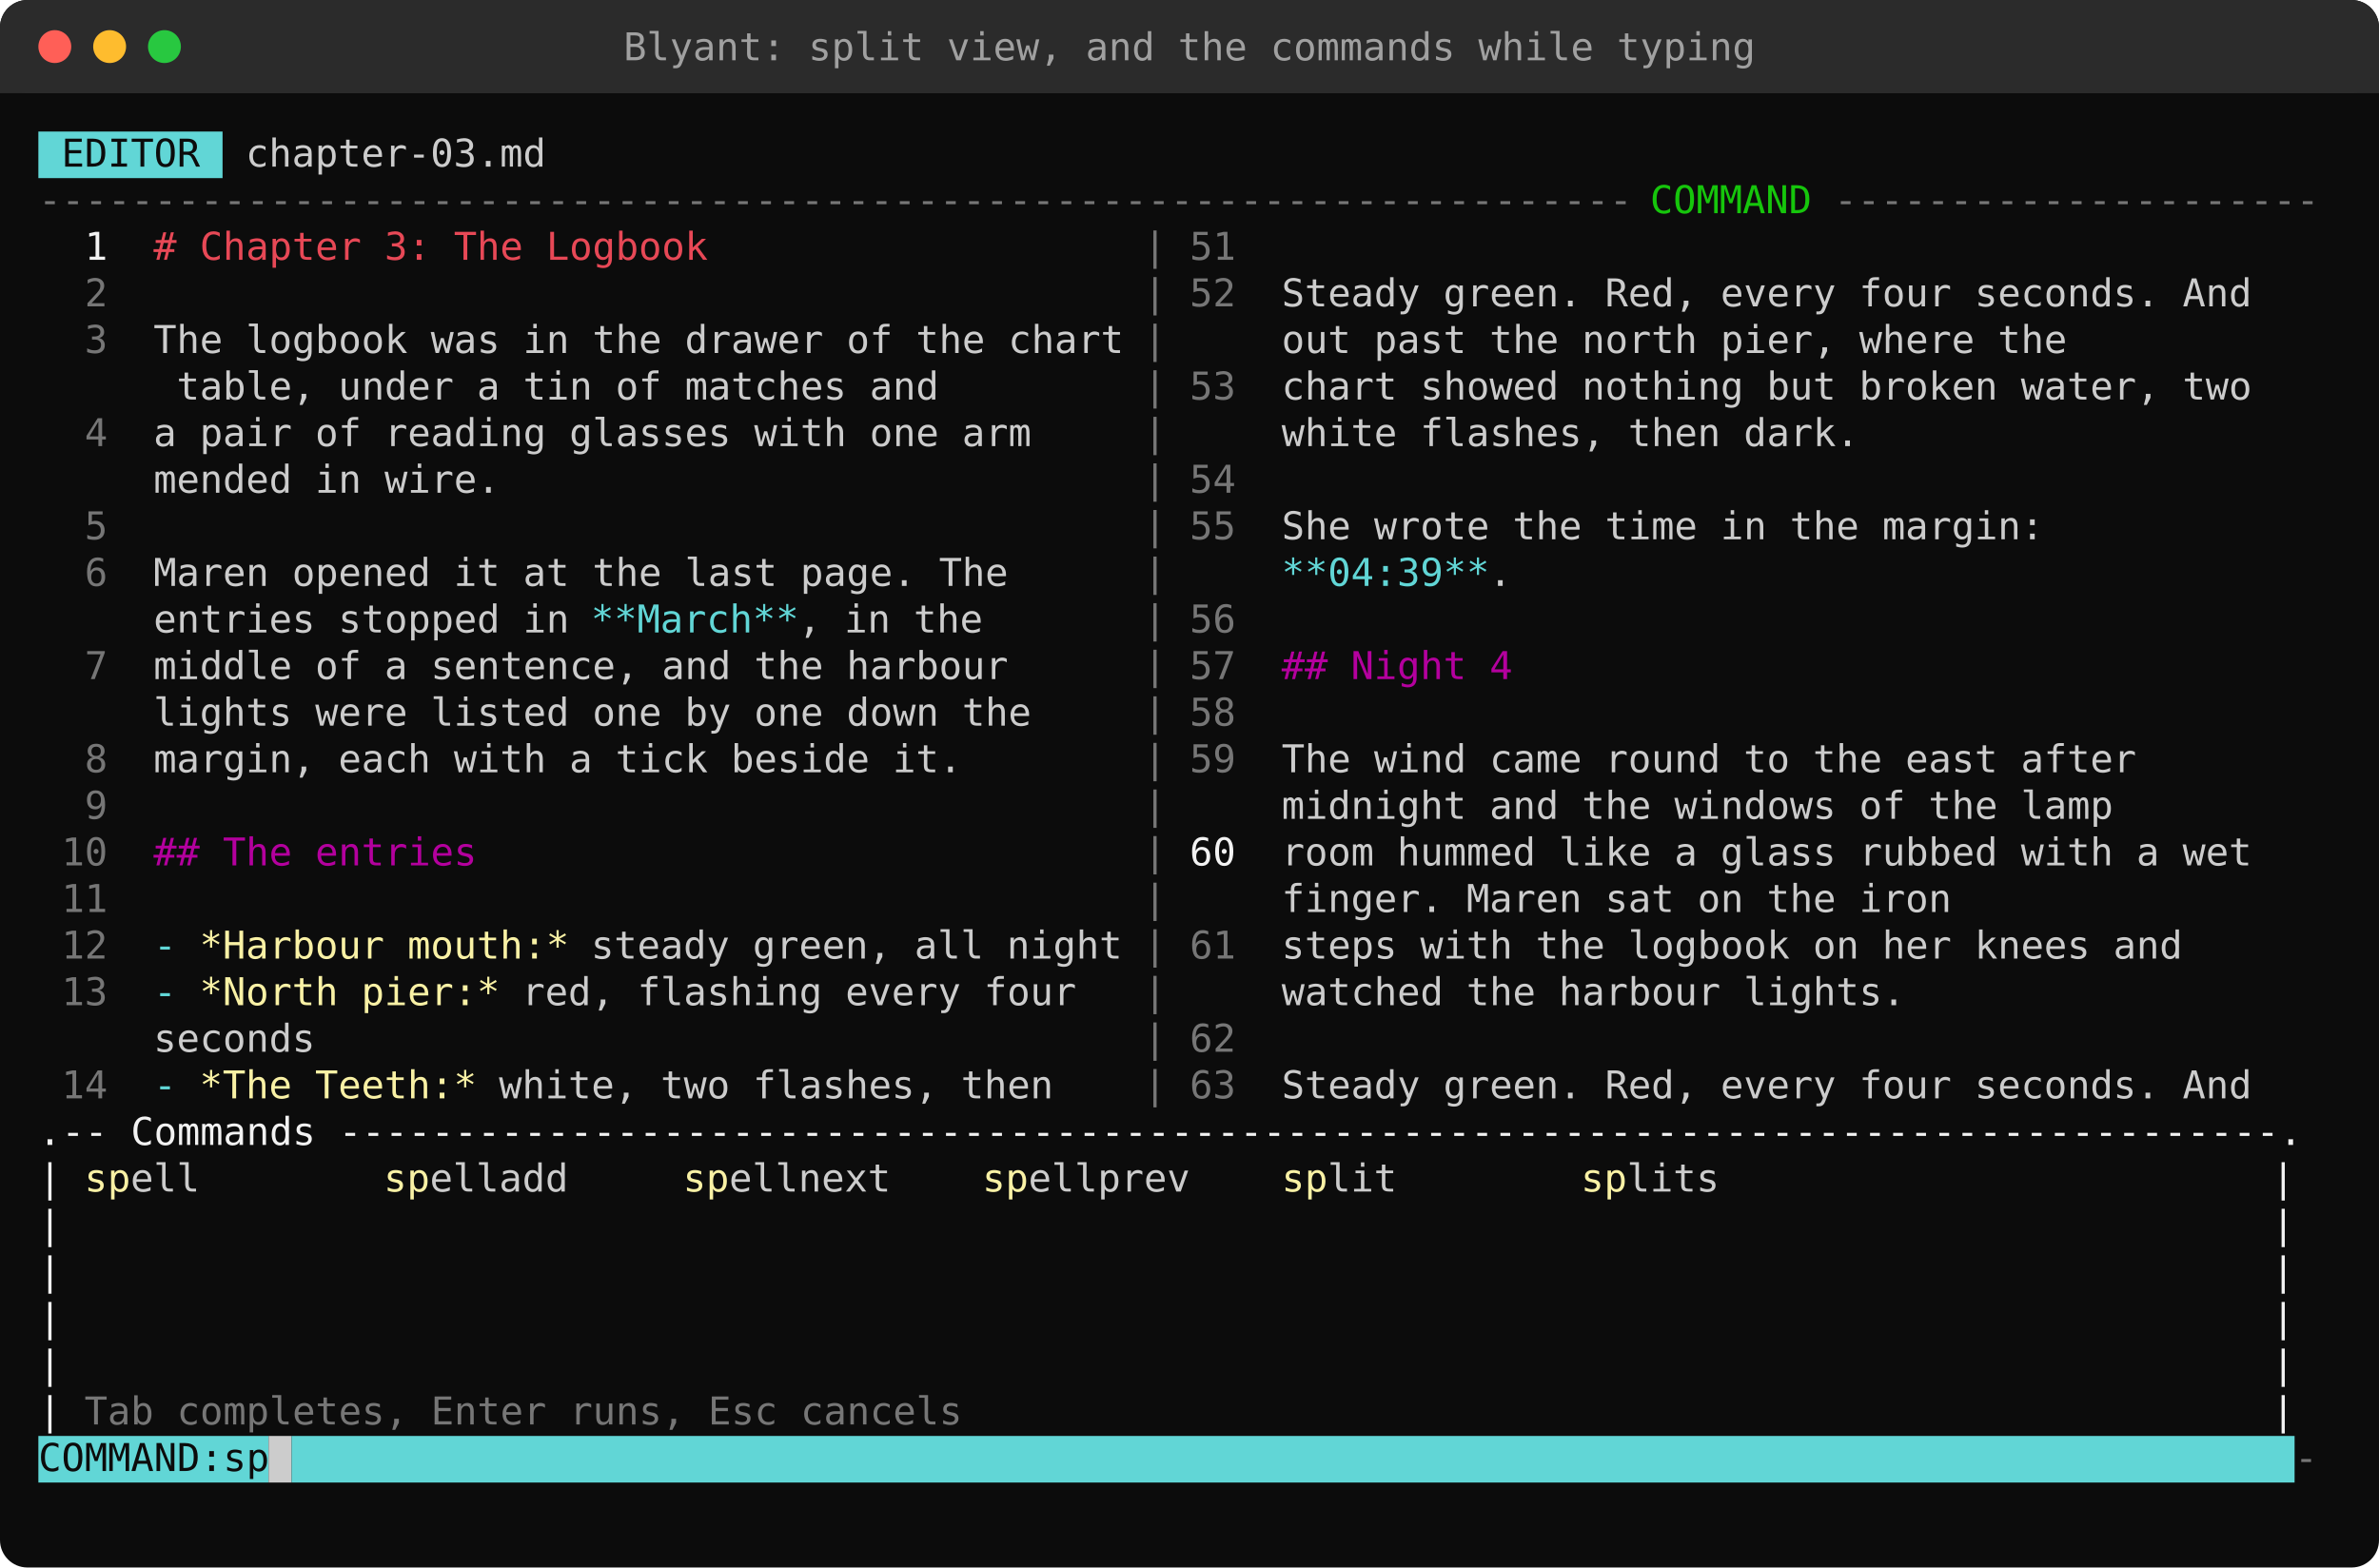
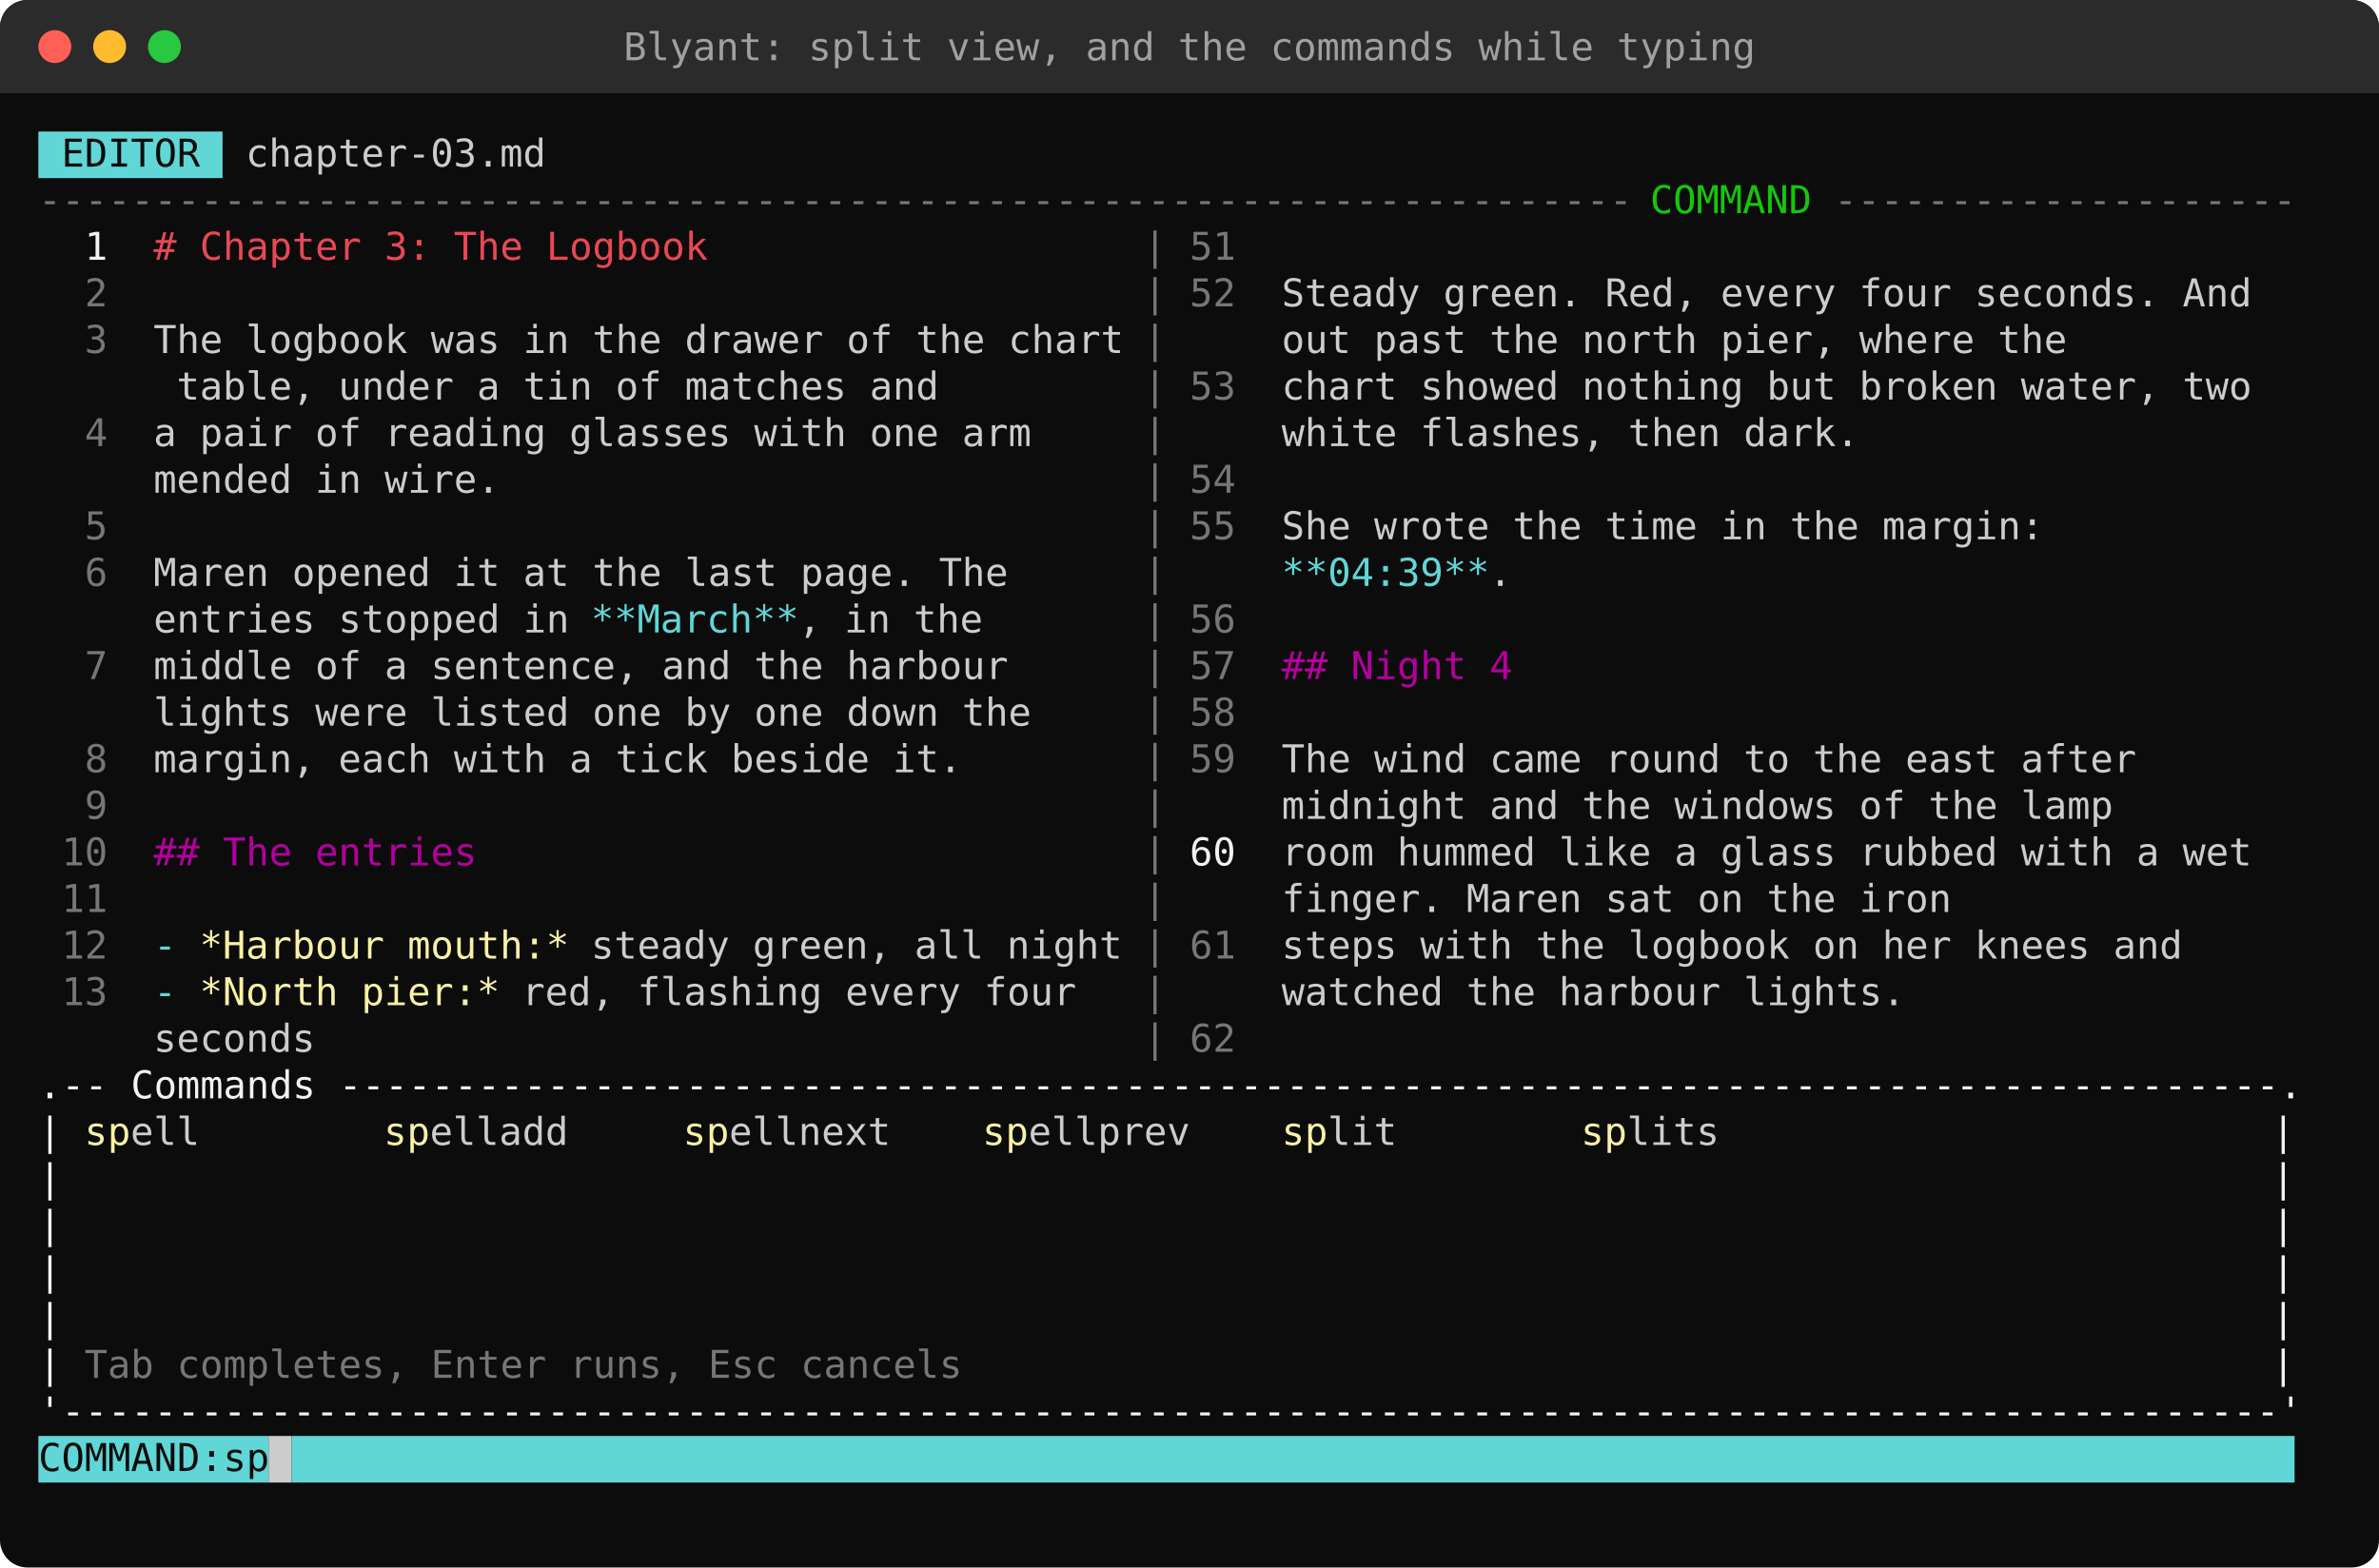
<svg xmlns="http://www.w3.org/2000/svg" width="868" height="572" viewBox="0 0 868 572">
  <style>text{font-family:"Cascadia Mono","Cascadia Code",Consolas,"DejaVu Sans Mono",Menlo,monospace;font-size:14px;white-space:pre}</style>
  <rect width="100%" height="100%" rx="10" fill="#0C0C0C" />
  <rect width="100%" height="34" rx="10" fill="#2B2B2B" />
  <rect y="24" width="100%" height="10" fill="#2B2B2B" />
  <circle cx="20" cy="17" r="6" fill="#FF5F57" />
  <circle cx="40" cy="17" r="6" fill="#FEBC2E" />
  <circle cx="60" cy="17" r="6" fill="#28C840" />
  <text x="434.0" y="22" fill="#A0A0A0" text-anchor="middle">Blyant: split view, and the commands while typing</text>
  <rect x="14.0" y="48" width="67.2" height="17" fill="#61D6D6" />
  <text x="14.0" y="60.8" fill="#0C0C0C" textLength="58.8" lengthAdjust="spacingAndGlyphs" xml:space="preserve"> EDITOR</text>
  <text x="81.2" y="60.8" fill="#CCCCCC" textLength="117.6" lengthAdjust="spacingAndGlyphs" xml:space="preserve"> chapter-03.md</text>
  <text x="14.0" y="77.8" fill="#767676" textLength="579.6" lengthAdjust="spacingAndGlyphs" xml:space="preserve">---------------------------------------------------------------------</text>
  <text x="593.6" y="77.8" fill="#16C60C" textLength="67.2" lengthAdjust="spacingAndGlyphs" xml:space="preserve"> COMMAND</text>
-   <text x="669.2" y="77.8" fill="#767676" textLength="176.4" lengthAdjust="spacingAndGlyphs" xml:space="preserve">---------------------</text>
+   <text x="669.2" y="77.8" fill="#767676" textLength="168.0" lengthAdjust="spacingAndGlyphs" xml:space="preserve">--------------------</text>
  <text x="14.0" y="94.8" fill="#F2F2F2" textLength="25.2" lengthAdjust="spacingAndGlyphs" xml:space="preserve">  1</text>
  <text x="56.0" y="94.8" fill="#E74856" textLength="201.6" lengthAdjust="spacingAndGlyphs" xml:space="preserve"># Chapter 3: The Logbook</text>
  <text x="417.2" y="94.8" fill="#767676" textLength="33.6" lengthAdjust="spacingAndGlyphs" xml:space="preserve">| 51</text>
  <text x="14.0" y="111.8" fill="#767676" textLength="25.2" lengthAdjust="spacingAndGlyphs" xml:space="preserve">  2</text>
  <text x="417.2" y="111.8" fill="#767676" textLength="33.6" lengthAdjust="spacingAndGlyphs" xml:space="preserve">| 52</text>
  <text x="467.6" y="111.8" fill="#CCCCCC" textLength="352.8" lengthAdjust="spacingAndGlyphs" xml:space="preserve">Steady green. Red, every four seconds. And</text>
  <text x="14.0" y="128.8" fill="#767676" textLength="25.2" lengthAdjust="spacingAndGlyphs" xml:space="preserve">  3</text>
  <text x="56.0" y="128.8" fill="#CCCCCC" textLength="352.8" lengthAdjust="spacingAndGlyphs" xml:space="preserve">The logbook was in the drawer of the chart</text>
  <text x="417.2" y="128.8" fill="#767676" textLength="8.4" lengthAdjust="spacingAndGlyphs" xml:space="preserve">|</text>
  <text x="467.6" y="128.8" fill="#CCCCCC" textLength="285.6" lengthAdjust="spacingAndGlyphs" xml:space="preserve">out past the north pier, where the</text>
  <text x="56.0" y="145.8" fill="#CCCCCC" textLength="285.6" lengthAdjust="spacingAndGlyphs" xml:space="preserve"> table, under a tin of matches and</text>
  <text x="417.2" y="145.8" fill="#767676" textLength="33.6" lengthAdjust="spacingAndGlyphs" xml:space="preserve">| 53</text>
  <text x="467.6" y="145.8" fill="#CCCCCC" textLength="352.8" lengthAdjust="spacingAndGlyphs" xml:space="preserve">chart showed nothing but broken water, two</text>
  <text x="14.0" y="162.8" fill="#767676" textLength="25.2" lengthAdjust="spacingAndGlyphs" xml:space="preserve">  4</text>
  <text x="56.0" y="162.8" fill="#CCCCCC" textLength="319.2" lengthAdjust="spacingAndGlyphs" xml:space="preserve">a pair of reading glasses with one arm</text>
  <text x="417.2" y="162.8" fill="#767676" textLength="8.4" lengthAdjust="spacingAndGlyphs" xml:space="preserve">|</text>
  <text x="467.6" y="162.8" fill="#CCCCCC" textLength="210.0" lengthAdjust="spacingAndGlyphs" xml:space="preserve">white flashes, then dark.</text>
  <text x="56.0" y="179.8" fill="#CCCCCC" textLength="126.0" lengthAdjust="spacingAndGlyphs" xml:space="preserve">mended in wire.</text>
  <text x="417.2" y="179.8" fill="#767676" textLength="33.6" lengthAdjust="spacingAndGlyphs" xml:space="preserve">| 54</text>
  <text x="14.0" y="196.8" fill="#767676" textLength="25.2" lengthAdjust="spacingAndGlyphs" xml:space="preserve">  5</text>
  <text x="417.2" y="196.8" fill="#767676" textLength="33.6" lengthAdjust="spacingAndGlyphs" xml:space="preserve">| 55</text>
  <text x="467.6" y="196.8" fill="#CCCCCC" textLength="277.2" lengthAdjust="spacingAndGlyphs" xml:space="preserve">She wrote the time in the margin:</text>
  <text x="14.0" y="213.8" fill="#767676" textLength="25.2" lengthAdjust="spacingAndGlyphs" xml:space="preserve">  6</text>
  <text x="56.0" y="213.8" fill="#CCCCCC" textLength="310.8" lengthAdjust="spacingAndGlyphs" xml:space="preserve">Maren opened it at the last page. The</text>
  <text x="417.2" y="213.8" fill="#767676" textLength="8.4" lengthAdjust="spacingAndGlyphs" xml:space="preserve">|</text>
  <text x="467.6" y="213.8" fill="#61D6D6" textLength="75.6" lengthAdjust="spacingAndGlyphs" xml:space="preserve">**04:39**</text>
  <text x="543.2" y="213.8" fill="#CCCCCC" textLength="8.4" lengthAdjust="spacingAndGlyphs" xml:space="preserve">.</text>
  <text x="56.0" y="230.8" fill="#CCCCCC" textLength="151.2" lengthAdjust="spacingAndGlyphs" xml:space="preserve">entries stopped in</text>
  <text x="215.6" y="230.8" fill="#61D6D6" textLength="75.6" lengthAdjust="spacingAndGlyphs" xml:space="preserve">**March**</text>
  <text x="291.2" y="230.8" fill="#CCCCCC" textLength="67.2" lengthAdjust="spacingAndGlyphs" xml:space="preserve">, in the</text>
  <text x="417.2" y="230.8" fill="#767676" textLength="33.6" lengthAdjust="spacingAndGlyphs" xml:space="preserve">| 56</text>
  <text x="14.0" y="247.8" fill="#767676" textLength="25.2" lengthAdjust="spacingAndGlyphs" xml:space="preserve">  7</text>
  <text x="56.0" y="247.8" fill="#CCCCCC" textLength="310.8" lengthAdjust="spacingAndGlyphs" xml:space="preserve">middle of a sentence, and the harbour</text>
  <text x="417.2" y="247.8" fill="#767676" textLength="33.6" lengthAdjust="spacingAndGlyphs" xml:space="preserve">| 57</text>
  <text x="467.6" y="247.8" fill="#B4009E" textLength="84.0" lengthAdjust="spacingAndGlyphs" xml:space="preserve">## Night 4</text>
  <text x="56.0" y="264.8" fill="#CCCCCC" textLength="319.2" lengthAdjust="spacingAndGlyphs" xml:space="preserve">lights were listed one by one down the</text>
  <text x="417.2" y="264.8" fill="#767676" textLength="33.6" lengthAdjust="spacingAndGlyphs" xml:space="preserve">| 58</text>
  <text x="14.0" y="281.8" fill="#767676" textLength="25.2" lengthAdjust="spacingAndGlyphs" xml:space="preserve">  8</text>
  <text x="56.0" y="281.8" fill="#CCCCCC" textLength="294.0" lengthAdjust="spacingAndGlyphs" xml:space="preserve">margin, each with a tick beside it.</text>
  <text x="417.2" y="281.8" fill="#767676" textLength="33.6" lengthAdjust="spacingAndGlyphs" xml:space="preserve">| 59</text>
  <text x="467.6" y="281.8" fill="#CCCCCC" textLength="310.8" lengthAdjust="spacingAndGlyphs" xml:space="preserve">The wind came round to the east after</text>
  <text x="14.0" y="298.8" fill="#767676" textLength="25.2" lengthAdjust="spacingAndGlyphs" xml:space="preserve">  9</text>
  <text x="417.2" y="298.8" fill="#767676" textLength="8.4" lengthAdjust="spacingAndGlyphs" xml:space="preserve">|</text>
  <text x="467.6" y="298.8" fill="#CCCCCC" textLength="302.4" lengthAdjust="spacingAndGlyphs" xml:space="preserve">midnight and the windows of the lamp</text>
  <text x="14.0" y="315.8" fill="#767676" textLength="25.2" lengthAdjust="spacingAndGlyphs" xml:space="preserve"> 10</text>
  <text x="56.0" y="315.8" fill="#B4009E" textLength="117.6" lengthAdjust="spacingAndGlyphs" xml:space="preserve">## The entries</text>
  <text x="417.2" y="315.8" fill="#767676" textLength="8.4" lengthAdjust="spacingAndGlyphs" xml:space="preserve">|</text>
  <text x="425.6" y="315.8" fill="#F2F2F2" textLength="25.2" lengthAdjust="spacingAndGlyphs" xml:space="preserve"> 60</text>
  <text x="467.6" y="315.8" fill="#CCCCCC" textLength="352.8" lengthAdjust="spacingAndGlyphs" xml:space="preserve">room hummed like a glass rubbed with a wet</text>
  <text x="14.0" y="332.8" fill="#767676" textLength="25.2" lengthAdjust="spacingAndGlyphs" xml:space="preserve"> 11</text>
  <text x="417.2" y="332.8" fill="#767676" textLength="8.4" lengthAdjust="spacingAndGlyphs" xml:space="preserve">|</text>
  <text x="467.6" y="332.8" fill="#CCCCCC" textLength="243.6" lengthAdjust="spacingAndGlyphs" xml:space="preserve">finger. Maren sat on the iron</text>
  <text x="14.0" y="349.8" fill="#767676" textLength="25.2" lengthAdjust="spacingAndGlyphs" xml:space="preserve"> 12</text>
  <text x="56.0" y="349.8" fill="#61D6D6" textLength="8.4" lengthAdjust="spacingAndGlyphs" xml:space="preserve">-</text>
  <text x="72.8" y="349.8" fill="#F9F1A5" textLength="134.4" lengthAdjust="spacingAndGlyphs" xml:space="preserve">*Harbour mouth:*</text>
  <text x="207.2" y="349.8" fill="#CCCCCC" textLength="201.6" lengthAdjust="spacingAndGlyphs" xml:space="preserve"> steady green, all night</text>
  <text x="417.2" y="349.8" fill="#767676" textLength="33.6" lengthAdjust="spacingAndGlyphs" xml:space="preserve">| 61</text>
  <text x="467.6" y="349.8" fill="#CCCCCC" textLength="327.6" lengthAdjust="spacingAndGlyphs" xml:space="preserve">steps with the logbook on her knees and</text>
  <text x="14.0" y="366.8" fill="#767676" textLength="25.2" lengthAdjust="spacingAndGlyphs" xml:space="preserve"> 13</text>
  <text x="56.0" y="366.8" fill="#61D6D6" textLength="8.4" lengthAdjust="spacingAndGlyphs" xml:space="preserve">-</text>
  <text x="72.8" y="366.8" fill="#F9F1A5" textLength="109.2" lengthAdjust="spacingAndGlyphs" xml:space="preserve">*North pier:*</text>
  <text x="182.0" y="366.8" fill="#CCCCCC" textLength="210.0" lengthAdjust="spacingAndGlyphs" xml:space="preserve"> red, flashing every four</text>
  <text x="417.2" y="366.8" fill="#767676" textLength="8.4" lengthAdjust="spacingAndGlyphs" xml:space="preserve">|</text>
  <text x="467.6" y="366.8" fill="#CCCCCC" textLength="226.8" lengthAdjust="spacingAndGlyphs" xml:space="preserve">watched the harbour lights.</text>
  <text x="56.0" y="383.8" fill="#CCCCCC" textLength="58.8" lengthAdjust="spacingAndGlyphs" xml:space="preserve">seconds</text>
  <text x="417.2" y="383.8" fill="#767676" textLength="33.6" lengthAdjust="spacingAndGlyphs" xml:space="preserve">| 62</text>
-   <text x="14.0" y="400.8" fill="#767676" textLength="25.2" lengthAdjust="spacingAndGlyphs" xml:space="preserve"> 14</text>
-   <text x="56.0" y="400.8" fill="#61D6D6" textLength="8.4" lengthAdjust="spacingAndGlyphs" xml:space="preserve">-</text>
-   <text x="72.8" y="400.8" fill="#F9F1A5" textLength="100.8" lengthAdjust="spacingAndGlyphs" xml:space="preserve">*The Teeth:*</text>
-   <text x="173.6" y="400.8" fill="#CCCCCC" textLength="210.0" lengthAdjust="spacingAndGlyphs" xml:space="preserve"> white, two flashes, then</text>
-   <text x="417.2" y="400.8" fill="#767676" textLength="33.6" lengthAdjust="spacingAndGlyphs" xml:space="preserve">| 63</text>
-   <text x="467.6" y="400.8" fill="#CCCCCC" textLength="352.8" lengthAdjust="spacingAndGlyphs" xml:space="preserve">Steady green. Red, every four seconds. And</text>
-   <text x="14.0" y="417.8" fill="#F2F2F2" textLength="823.2" lengthAdjust="spacingAndGlyphs" xml:space="preserve">.-- Commands ------------------------------------------------------------------------------------.</text>
+   <text x="14.0" y="400.8" fill="#F2F2F2" textLength="823.2" lengthAdjust="spacingAndGlyphs" xml:space="preserve">.-- Commands ------------------------------------------------------------------------------------.</text>
+   <text x="14.0" y="417.8" fill="#F2F2F2" textLength="8.4" lengthAdjust="spacingAndGlyphs" xml:space="preserve">|</text>
+   <text x="30.8" y="417.8" fill="#F9F1A5" textLength="16.8" lengthAdjust="spacingAndGlyphs" xml:space="preserve">sp</text>
+   <text x="47.6" y="417.8" fill="#CCCCCC" textLength="25.2" lengthAdjust="spacingAndGlyphs" xml:space="preserve">ell</text>
+   <text x="140.0" y="417.8" fill="#F9F1A5" textLength="16.8" lengthAdjust="spacingAndGlyphs" xml:space="preserve">sp</text>
+   <text x="156.8" y="417.8" fill="#CCCCCC" textLength="50.4" lengthAdjust="spacingAndGlyphs" xml:space="preserve">elladd</text>
+   <text x="249.2" y="417.8" fill="#F9F1A5" textLength="16.8" lengthAdjust="spacingAndGlyphs" xml:space="preserve">sp</text>
+   <text x="266.0" y="417.8" fill="#CCCCCC" textLength="58.8" lengthAdjust="spacingAndGlyphs" xml:space="preserve">ellnext</text>
+   <text x="358.4" y="417.8" fill="#F9F1A5" textLength="16.8" lengthAdjust="spacingAndGlyphs" xml:space="preserve">sp</text>
+   <text x="375.2" y="417.8" fill="#CCCCCC" textLength="58.8" lengthAdjust="spacingAndGlyphs" xml:space="preserve">ellprev</text>
+   <text x="467.6" y="417.8" fill="#F9F1A5" textLength="16.8" lengthAdjust="spacingAndGlyphs" xml:space="preserve">sp</text>
+   <text x="484.4" y="417.8" fill="#CCCCCC" textLength="25.2" lengthAdjust="spacingAndGlyphs" xml:space="preserve">lit</text>
+   <text x="576.8" y="417.8" fill="#F9F1A5" textLength="16.8" lengthAdjust="spacingAndGlyphs" xml:space="preserve">sp</text>
+   <text x="593.6" y="417.8" fill="#CCCCCC" textLength="33.6" lengthAdjust="spacingAndGlyphs" xml:space="preserve">lits</text>
+   <text x="820.4" y="417.8" fill="#F2F2F2" textLength="16.8" lengthAdjust="spacingAndGlyphs" xml:space="preserve"> |</text>
  <text x="14.0" y="434.8" fill="#F2F2F2" textLength="8.4" lengthAdjust="spacingAndGlyphs" xml:space="preserve">|</text>
-   <text x="30.8" y="434.8" fill="#F9F1A5" textLength="16.8" lengthAdjust="spacingAndGlyphs" xml:space="preserve">sp</text>
-   <text x="47.6" y="434.8" fill="#CCCCCC" textLength="25.2" lengthAdjust="spacingAndGlyphs" xml:space="preserve">ell</text>
-   <text x="140.0" y="434.8" fill="#F9F1A5" textLength="16.8" lengthAdjust="spacingAndGlyphs" xml:space="preserve">sp</text>
-   <text x="156.8" y="434.8" fill="#CCCCCC" textLength="50.4" lengthAdjust="spacingAndGlyphs" xml:space="preserve">elladd</text>
-   <text x="249.2" y="434.8" fill="#F9F1A5" textLength="16.8" lengthAdjust="spacingAndGlyphs" xml:space="preserve">sp</text>
-   <text x="266.0" y="434.8" fill="#CCCCCC" textLength="58.8" lengthAdjust="spacingAndGlyphs" xml:space="preserve">ellnext</text>
-   <text x="358.4" y="434.8" fill="#F9F1A5" textLength="16.8" lengthAdjust="spacingAndGlyphs" xml:space="preserve">sp</text>
-   <text x="375.2" y="434.8" fill="#CCCCCC" textLength="58.8" lengthAdjust="spacingAndGlyphs" xml:space="preserve">ellprev</text>
-   <text x="467.6" y="434.8" fill="#F9F1A5" textLength="16.8" lengthAdjust="spacingAndGlyphs" xml:space="preserve">sp</text>
-   <text x="484.4" y="434.8" fill="#CCCCCC" textLength="25.2" lengthAdjust="spacingAndGlyphs" xml:space="preserve">lit</text>
-   <text x="576.8" y="434.8" fill="#F9F1A5" textLength="16.8" lengthAdjust="spacingAndGlyphs" xml:space="preserve">sp</text>
-   <text x="593.6" y="434.8" fill="#CCCCCC" textLength="33.6" lengthAdjust="spacingAndGlyphs" xml:space="preserve">lits</text>
  <text x="820.4" y="434.8" fill="#F2F2F2" textLength="16.8" lengthAdjust="spacingAndGlyphs" xml:space="preserve"> |</text>
  <text x="14.0" y="451.8" fill="#F2F2F2" textLength="8.4" lengthAdjust="spacingAndGlyphs" xml:space="preserve">|</text>
  <text x="820.4" y="451.8" fill="#F2F2F2" textLength="16.8" lengthAdjust="spacingAndGlyphs" xml:space="preserve"> |</text>
  <text x="14.0" y="468.8" fill="#F2F2F2" textLength="8.4" lengthAdjust="spacingAndGlyphs" xml:space="preserve">|</text>
  <text x="820.4" y="468.8" fill="#F2F2F2" textLength="16.8" lengthAdjust="spacingAndGlyphs" xml:space="preserve"> |</text>
  <text x="14.0" y="485.8" fill="#F2F2F2" textLength="8.4" lengthAdjust="spacingAndGlyphs" xml:space="preserve">|</text>
  <text x="820.4" y="485.8" fill="#F2F2F2" textLength="16.8" lengthAdjust="spacingAndGlyphs" xml:space="preserve"> |</text>
  <text x="14.0" y="502.8" fill="#F2F2F2" textLength="8.4" lengthAdjust="spacingAndGlyphs" xml:space="preserve">|</text>
+   <text x="30.8" y="502.8" fill="#767676" textLength="319.2" lengthAdjust="spacingAndGlyphs" xml:space="preserve">Tab completes, Enter runs, Esc cancels</text>
  <text x="820.4" y="502.8" fill="#F2F2F2" textLength="16.8" lengthAdjust="spacingAndGlyphs" xml:space="preserve"> |</text>
-   <text x="14.0" y="519.8" fill="#F2F2F2" textLength="8.4" lengthAdjust="spacingAndGlyphs" xml:space="preserve">|</text>
-   <text x="30.8" y="519.8" fill="#767676" textLength="319.2" lengthAdjust="spacingAndGlyphs" xml:space="preserve">Tab completes, Enter runs, Esc cancels</text>
-   <text x="820.4" y="519.8" fill="#F2F2F2" textLength="16.8" lengthAdjust="spacingAndGlyphs" xml:space="preserve"> |</text>
+   <text x="14.0" y="519.8" fill="#F2F2F2" textLength="823.2" lengthAdjust="spacingAndGlyphs" xml:space="preserve">'------------------------------------------------------------------------------------------------'</text>
  <rect x="14.0" y="524" width="84.0" height="17" fill="#61D6D6" />
  <rect x="98.0" y="524" width="8.4" height="17" fill="#CCCCCC" />
  <rect x="106.4" y="524" width="730.8" height="17" fill="#61D6D6" />
  <text x="14.0" y="536.8" fill="#0C0C0C" textLength="84.0" lengthAdjust="spacingAndGlyphs" xml:space="preserve">COMMAND:sp</text>
-   <text x="837.2" y="536.8" fill="#767676" textLength="8.4" lengthAdjust="spacingAndGlyphs" xml:space="preserve">-</text>
</svg>
